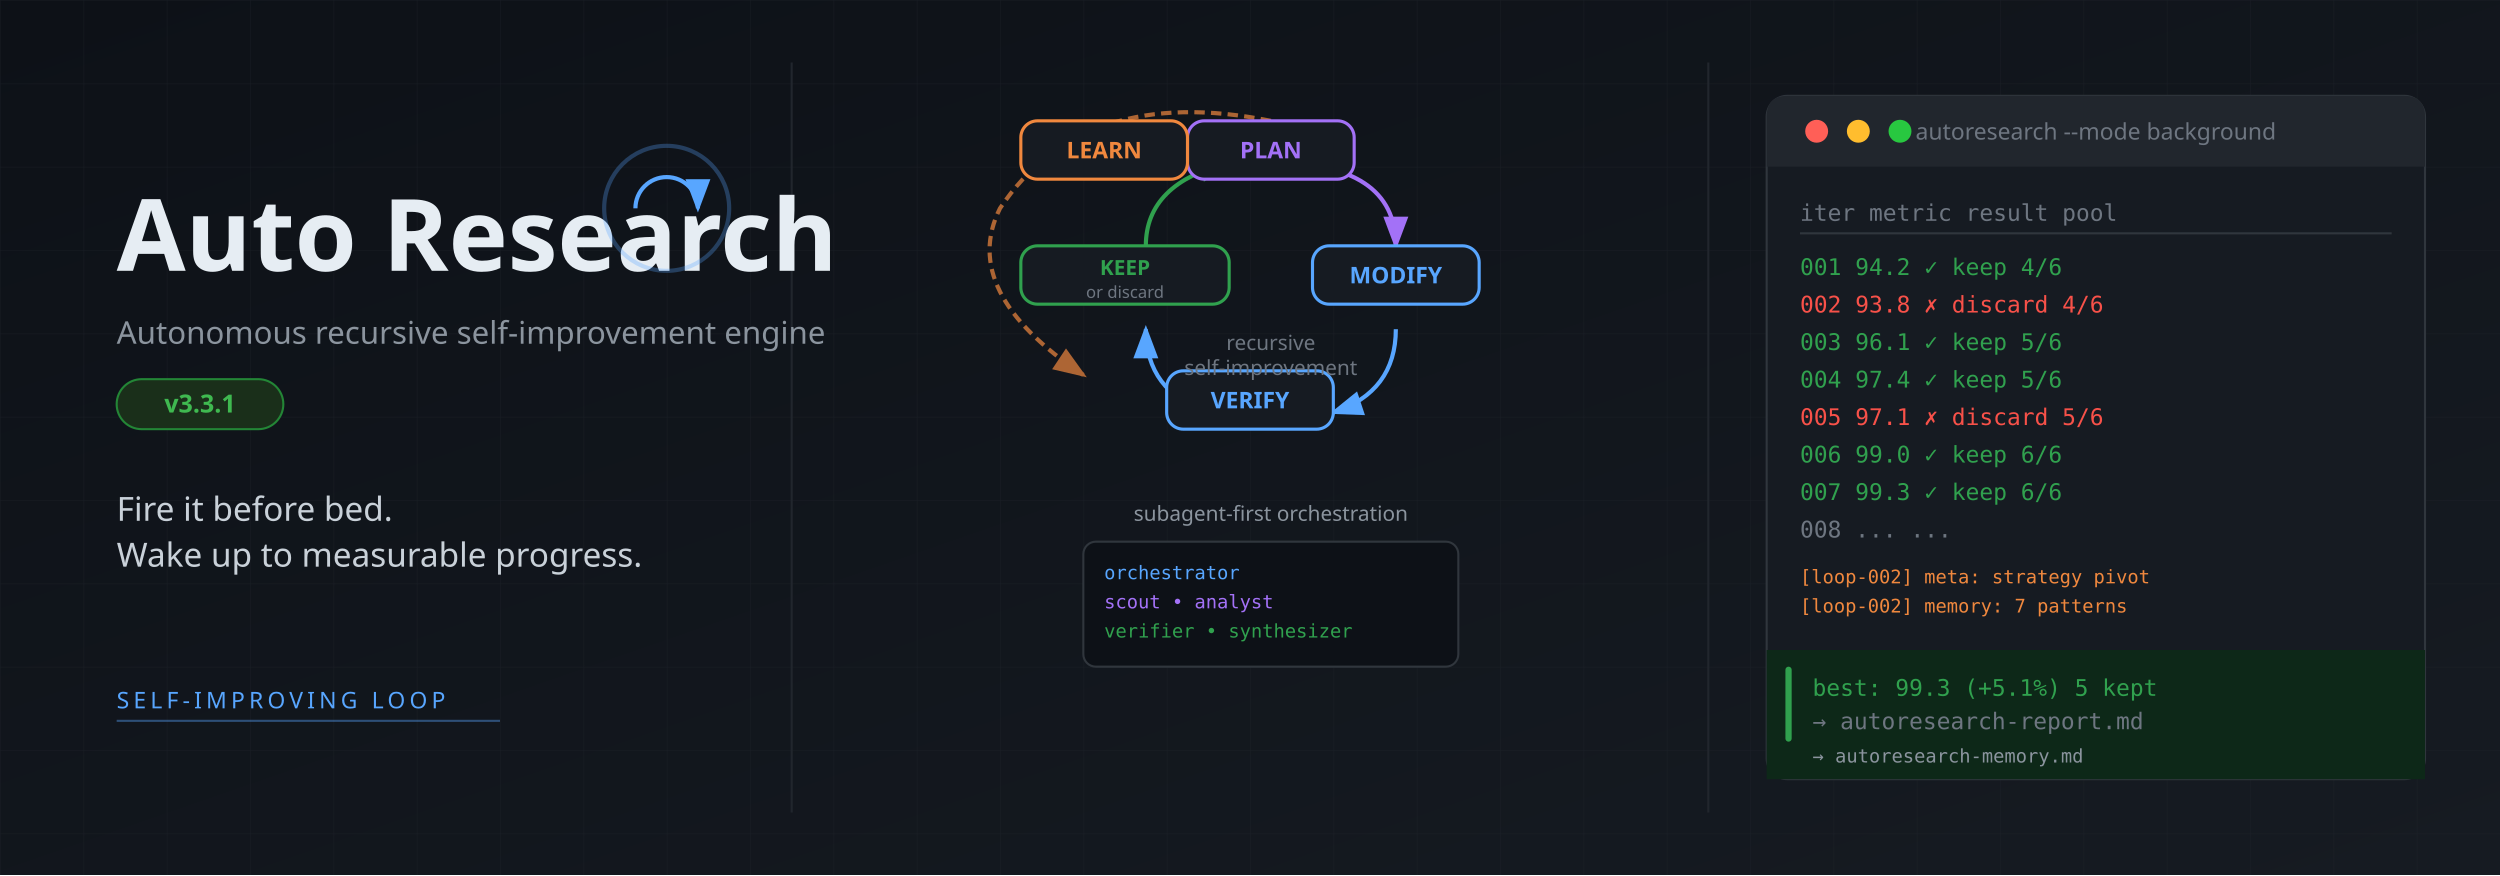
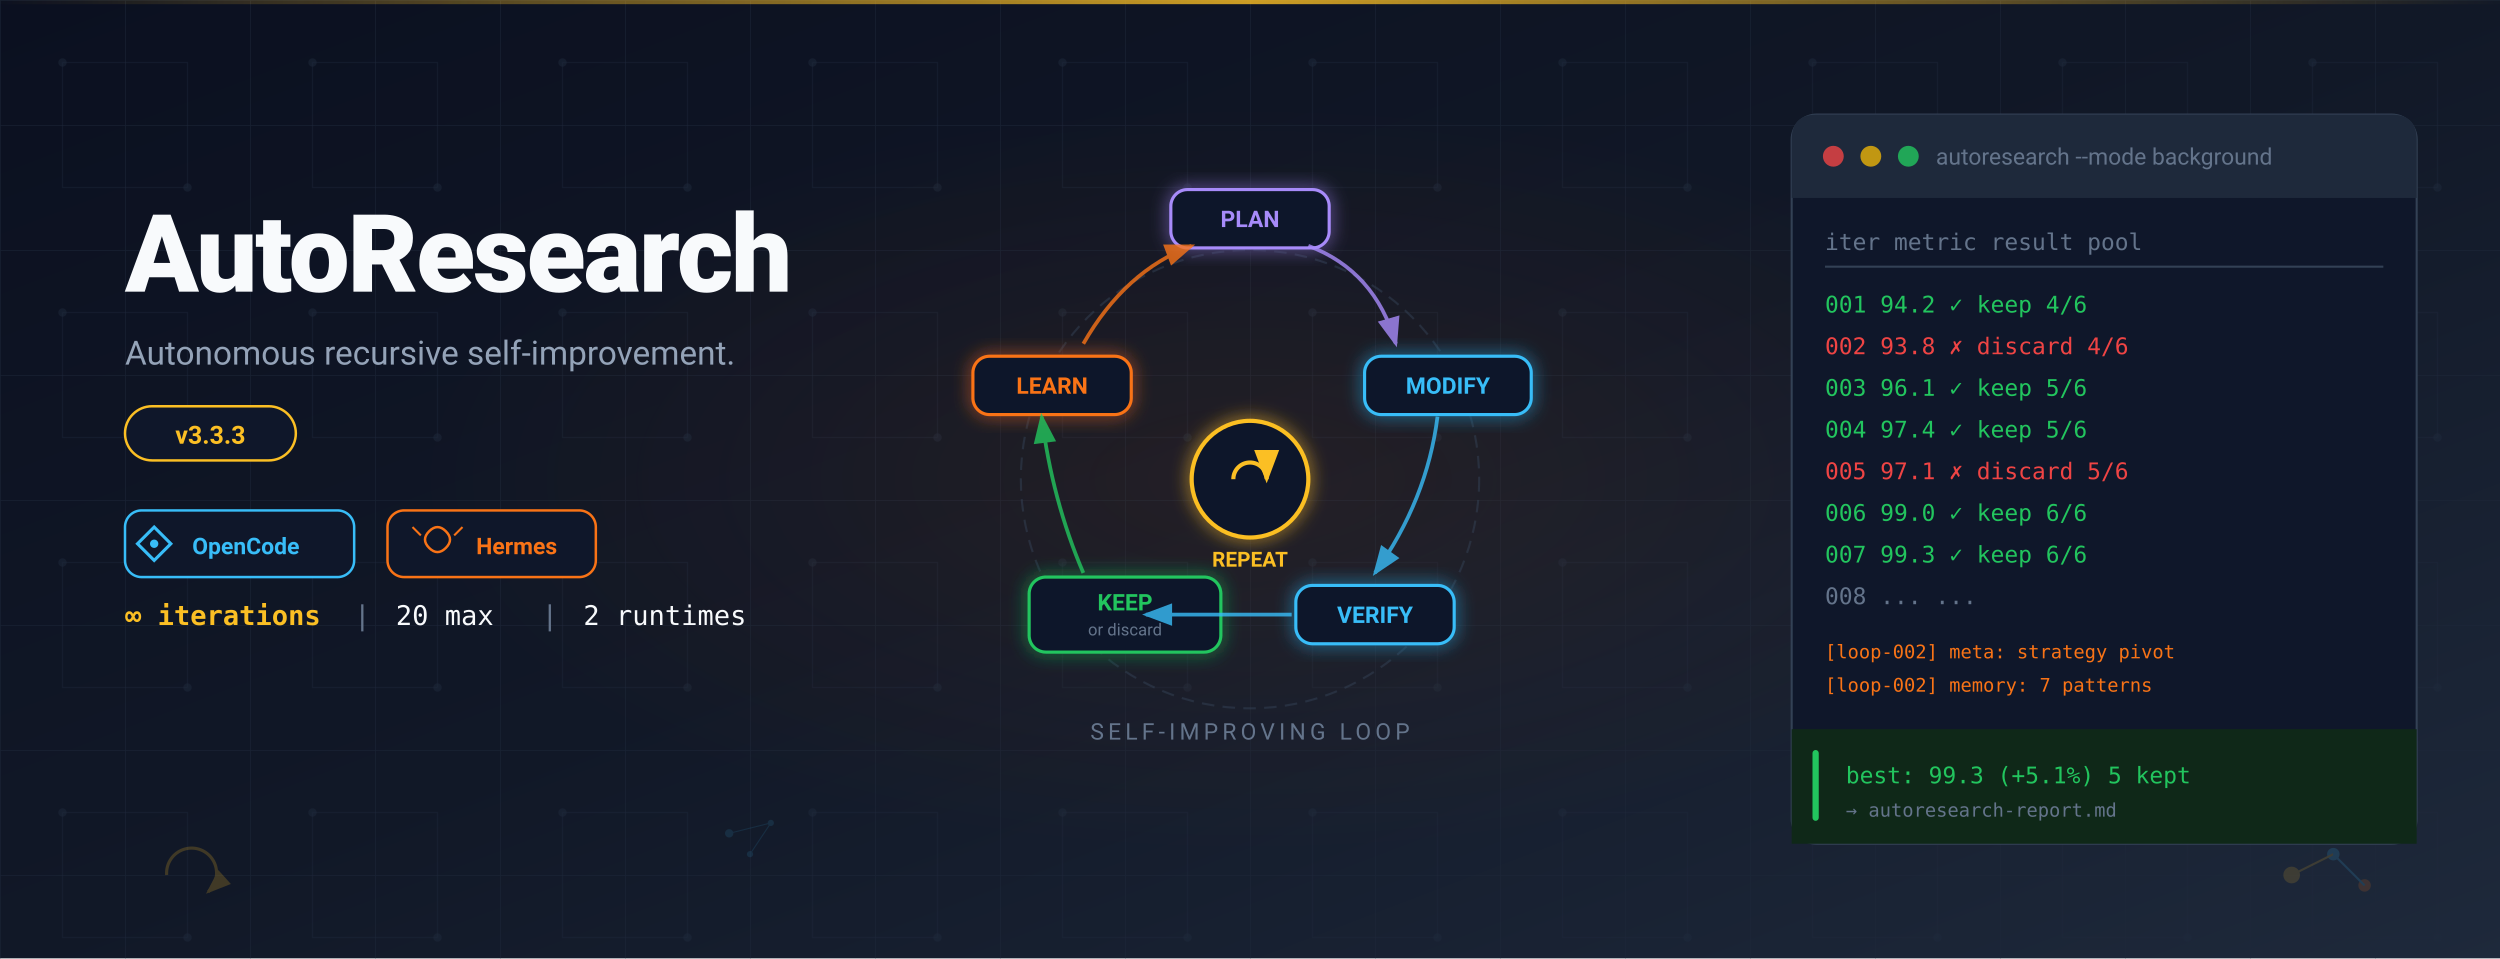
- <svg xmlns="http://www.w3.org/2000/svg" viewBox="0 0 1200 420" width="1200" height="420">
+ <svg xmlns="http://www.w3.org/2000/svg" viewBox="0 0 1200 460" width="1200" height="460">
  <defs>
    <style>
-       .ui { font-family: 'Segoe UI', system-ui, sans-serif; }
-       .mono { font-family: 'Cascadia Code', 'Fira Code', monospace; }
-       .gradient-bg { fill: url(#bgGradient); }
+       .ui { font-family: -apple-system, BlinkMacSystemFont, 'Segoe UI', Roboto, system-ui, sans-serif; }
+       .mono { font-family: 'SF Mono', 'Cascadia Code', 'Fira Code', ui-monospace, monospace; }
    </style>
-     <linearGradient id="bgGradient" x1="0%" y1="0%" x2="100%" y2="100%">
-       <stop offset="0%" style="stop-color:#0d1117;stop-opacity:1" />
-       <stop offset="100%" style="stop-color:#161b22;stop-opacity:1" />
+     <linearGradient id="bgGrad" x1="0%" y1="0%" x2="100%" y2="100%">
+       <stop offset="0%" stop-color="#0b1020" />
+       <stop offset="50%" stop-color="#111827" />
+       <stop offset="100%" stop-color="#1e293b" />
    </linearGradient>
-     <marker id="arr" markerWidth="8" markerHeight="6" refX="7" refY="3" orient="auto">
+     <radialGradient id="centerGlow" cx="50%" cy="50%" r="50%">
+       <stop offset="0%" stop-color="#f97316" stop-opacity="0.08" />
+       <stop offset="100%" stop-color="#f97316" stop-opacity="0" />
+     </radialGradient>
+     <linearGradient id="goldLine" x1="0%" y1="0%" x2="100%" y2="0%">
+       <stop offset="0%" stop-color="#fbbf24" stop-opacity="0" />
+       <stop offset="50%" stop-color="#fbbf24" stop-opacity="1" />
+       <stop offset="100%" stop-color="#fbbf24" stop-opacity="0" />
+     </linearGradient>
+     <pattern id="grid" width="60" height="60" patternUnits="userSpaceOnUse">
+       <path d="M 60 0 L 0 0 0 60" fill="none" stroke="#1e293b" stroke-width="0.8" opacity="0.6" />
+     </pattern>
+     <pattern id="circuit" width="120" height="120" patternUnits="userSpaceOnUse">
+       <circle cx="30" cy="30" r="2" fill="#1e293b" opacity="0.5" />
+       <circle cx="90" cy="90" r="2" fill="#1e293b" opacity="0.5" />
+       <path d="M 30 30 L 90 30 L 90 90" fill="none" stroke="#1e293b" stroke-width="0.6" opacity="0.4" />
+       <path d="M 30 30 L 30 90 L 90 90" fill="none" stroke="#1e293b" stroke-width="0.6" opacity="0.4" />
+     </pattern>
+     <marker id="arrow" markerWidth="8" markerHeight="6" refX="7" refY="3" orient="auto">
      <polygon points="0 0, 8 3, 0 6" fill="context-stroke" />
    </marker>
-     <filter id="glow" x="-20%" y="-20%" width="140%" height="140%">
-       <feGaussianBlur stdDeviation="3" result="blur" />
+     <filter id="nodeGlow" x="-30%" y="-30%" width="160%" height="160%">
+       <feGaussianBlur stdDeviation="4" result="blur" />
      <feMerge>
        <feMergeNode in="blur" />
        <feMergeNode in="SourceGraphic" />
      </feMerge>
    </filter>
  </defs>
-   <rect width="1200" height="420" fill="url(#bgGradient)" />
-   <pattern id="grid" width="40" height="40" patternUnits="userSpaceOnUse">
-     <path d="M 40 0 L 0 0 0 40" fill="none" stroke="#21262d" stroke-width="0.5" opacity="0.5" />
-   </pattern>
-   <rect width="1200" height="420" fill="url(#grid)" />
-   <line x1="380" y1="30" x2="380" y2="390" stroke="#21262d" stroke-width="1" />
-   <line x1="820" y1="30" x2="820" y2="390" stroke="#21262d" stroke-width="1" />
-   <text x="56" y="130" class="ui" font-size="48" font-weight="700" fill="#e6edf3">Auto Research</text>
-   <text x="56" y="165" class="ui" font-size="15" fill="#8b949e">Autonomous recursive self-improvement engine</text>
-   <rect x="56" y="182" width="80" height="24" rx="12" fill="#1a2f1a" stroke="#238636" stroke-width="1" />
-   <text x="96" y="198" class="ui" font-size="12" font-weight="600" fill="#3fb950" text-anchor="middle">v3.3.1</text>
-   <text x="56" y="250" class="ui" font-size="16" fill="#c9d1d9">Fire it before bed.</text>
-   <text x="56" y="272" class="ui" font-size="16" fill="#c9d1d9">Wake up to measurable progress.</text>
-   <text x="56" y="340" class="ui" font-size="11" fill="#58a6ff" letter-spacing="2">SELF-IMPROVING LOOP</text>
-   <line x1="56" y1="346" x2="240" y2="346" stroke="#58a6ff" stroke-width="1" opacity="0.4" />
-   <circle cx="320" cy="100" r="30" fill="none" stroke="#58a6ff" stroke-width="2" opacity="0.3" />
-   <path d="M 305 100 A 15 15 0 0 1 335 100" fill="none" stroke="#58a6ff" stroke-width="2" marker-end="url(#arr)" />
-   <path d="M 610 78 Q 670 78 670 118" fill="none" stroke="#a371f7" stroke-width="2" marker-end="url(#arr)" />
-   <path d="M 670 158 Q 670 188 640 198" fill="none" stroke="#58a6ff" stroke-width="2" marker-end="url(#arr)" />
-   <path d="M 580 198 Q 550 188 550 158" fill="none" stroke="#58a6ff" stroke-width="2" marker-end="url(#arr)" />
-   <path d="M 550 118 Q 550 88 590 78" fill="none" stroke="#30a14e" stroke-width="2" marker-end="url(#arr)" />
-   <path d="M 610 58 Q 520 40 480 100 Q 460 140 520 180" fill="none" stroke="#f0883e" stroke-width="2" stroke-dasharray="5,3" marker-end="url(#arr)" opacity="0.7" />
-   <rect x="570" y="58" width="80" height="28" rx="8" fill="#161b22" stroke="#a371f7" stroke-width="1.5" />
-   <text x="610" y="76" class="ui" font-size="11" font-weight="700" fill="#a371f7" text-anchor="middle">PLAN</text>
-   <rect x="630" y="118" width="80" height="28" rx="8" fill="#161b22" stroke="#58a6ff" stroke-width="1.5" />
-   <text x="670" y="136" class="ui" font-size="11" font-weight="700" fill="#58a6ff" text-anchor="middle">MODIFY</text>
-   <rect x="560" y="178" width="80" height="28" rx="8" fill="#161b22" stroke="#58a6ff" stroke-width="1.5" />
-   <text x="600" y="196" class="ui" font-size="11" font-weight="700" fill="#58a6ff" text-anchor="middle">VERIFY</text>
-   <rect x="490" y="118" width="100" height="28" rx="8" fill="#161b22" stroke="#30a14e" stroke-width="1.5" />
-   <text x="540" y="132" class="ui" font-size="10" font-weight="700" fill="#30a14e" text-anchor="middle">KEEP</text>
-   <text x="540" y="143" class="ui" font-size="8" fill="#6e7681" text-anchor="middle">or discard</text>
-   <rect x="490" y="58" width="80" height="28" rx="8" fill="#161b22" stroke="#f0883e" stroke-width="1.5" />
-   <text x="530" y="76" class="ui" font-size="11" font-weight="700" fill="#f0883e" text-anchor="middle">LEARN</text>
-   <text x="610" y="168" class="ui" font-size="10" fill="#6e7681" text-anchor="middle">recursive</text>
-   <text x="610" y="180" class="ui" font-size="10" fill="#6e7681" text-anchor="middle">self-improvement</text>
-   <text x="610" y="250" class="ui" font-size="10" fill="#8b949e" text-anchor="middle">subagent-first orchestration</text>
-   <rect x="520" y="260" width="180" height="60" rx="6" fill="#0d1117" stroke="#30363d" stroke-width="1" />
-   <text x="530" y="278" class="mono" font-size="9" fill="#58a6ff">orchestrator</text>
-   <text x="530" y="292" class="mono" font-size="9" fill="#a371f7">scout • analyst</text>
-   <text x="530" y="306" class="mono" font-size="9" fill="#30a14e">verifier • synthesizer</text>
-   <rect x="848" y="46" width="316" height="328" rx="10" fill="#161b22" stroke="#30363d" stroke-width="1" />
-   <path d="M 858 46 Q 848 46 848 56 L 848 80 L 1164 80 L 1164 56 Q 1164 46 1154 46 Z" fill="#21262d" />
-   <circle cx="872" cy="63" r="5.5" fill="#ff5f57" />
-   <circle cx="892" cy="63" r="5.5" fill="#ffbd2e" />
-   <circle cx="912" cy="63" r="5.5" fill="#28c840" />
-   <text x="1006" y="67" class="ui" font-size="11" fill="#6e7681" text-anchor="middle">autoresearch --mode background</text>
-   <text x="864" y="106" class="mono" font-size="11" fill="#6e7681">iter   metric    result     pool</text>
-   <line x1="864" y1="112" x2="1148" y2="112" stroke="#30363d" stroke-width="1" />
-   <text x="864" y="132" class="mono" font-size="11" fill="#30a14e">001    94.2      ✓ keep     4/6</text>
-   <text x="864" y="150" class="mono" font-size="11" fill="#f85149">002    93.8      ✗ discard  4/6</text>
-   <text x="864" y="168" class="mono" font-size="11" fill="#30a14e">003    96.1      ✓ keep     5/6</text>
-   <text x="864" y="186" class="mono" font-size="11" fill="#30a14e">004    97.4      ✓ keep     5/6</text>
-   <text x="864" y="204" class="mono" font-size="11" fill="#f85149">005    97.1      ✗ discard  5/6</text>
-   <text x="864" y="222" class="mono" font-size="11" fill="#30a14e">006    99.0      ✓ keep     6/6</text>
-   <text x="864" y="240" class="mono" font-size="11" fill="#30a14e">007    99.3      ✓ keep     6/6</text>
-   <text x="864" y="258" class="mono" font-size="11" fill="#6e7681">008    ...                  ...</text>
-   <text x="864" y="280" class="mono" font-size="9" fill="#f0883e">[loop-002] meta: strategy pivot</text>
-   <text x="864" y="294" class="mono" font-size="9" fill="#f0883e">[loop-002] memory: 7 patterns</text>
-   <rect x="848" y="312" width="316" height="62" fill="#0d2818" />
-   <rect x="857" y="320" width="3" height="36" rx="1.5" fill="#30a14e" />
-   <text x="870" y="334" class="mono" font-size="11" fill="#30a14e">best: 99.3  (+5.1%)  5 kept</text>
-   <text x="870" y="350" class="mono" font-size="11" fill="#6e7681">→ autoresearch-report.md</text>
-   <text x="870" y="366" class="mono" font-size="9" fill="#8b949e">→ autoresearch-memory.md</text>
+   <rect width="1200" height="460" fill="url(#bgGrad)" />
+   <rect width="1200" height="460" fill="url(#grid)" />
+   <rect width="1200" height="460" fill="url(#circuit)" />
+   <ellipse cx="600" cy="230" rx="400" ry="180" fill="url(#centerGlow)" />
+   <rect x="0" y="0" width="1200" height="2" fill="url(#goldLine)" opacity="0.8" />
+   <text x="60" y="140" class="ui" font-size="52" font-weight="800" fill="#f8fafc" letter-spacing="-1">AutoResearch</text>
+   <text x="60" y="175" class="ui" font-size="16" fill="#94a3b8" font-weight="400">Autonomous recursive self-improvement.</text>
+   <rect x="60" y="195" width="82" height="26" rx="13" fill="#0f172a" stroke="#fbbf24" stroke-width="1.2" />
+   <text x="101" y="213" class="ui" font-size="12" font-weight="700" fill="#fbbf24" text-anchor="middle">v3.3.3</text>
+   <g transform="translate(60, 245)">
+     <rect x="0" y="0" width="110" height="32" rx="8" fill="#0f172a" stroke="#38bdf8" stroke-width="1.2" />
+     <path d="M 14 8 L 22 16 L 14 24 L 6 16 Z" fill="none" stroke="#38bdf8" stroke-width="1.5" />
+     <circle cx="14" cy="16" r="2" fill="#38bdf8" />
+     <text x="58" y="21" class="ui" font-size="11" font-weight="600" fill="#38bdf8" text-anchor="middle">OpenCode</text>
+     <rect x="126" y="0" width="100" height="32" rx="8" fill="#0f172a" stroke="#f97316" stroke-width="1.2" />
+     <path d="M 146 10 Q 150 6 154 10 Q 158 14 154 18 Q 150 22 146 18 Q 142 14 146 10" fill="none" stroke="#f97316" stroke-width="1.2" />
+     <path d="M 142 12 L 138 8 M 158 12 L 162 8" fill="none" stroke="#f97316" stroke-width="1" />
+     <text x="188" y="21" class="ui" font-size="11" font-weight="600" fill="#f97316" text-anchor="middle">Hermes</text>
+   </g>
+   <g transform="translate(60, 300)">
+     <text x="0" y="0" class="mono" font-size="13" fill="#fbbf24" font-weight="600">∞ iterations</text>
+     <text x="110" y="0" class="mono" font-size="13" fill="#64748b">|</text>
+     <text x="130" y="0" class="mono" font-size="13" fill="#f8fafc">20 max</text>
+     <text x="200" y="0" class="mono" font-size="13" fill="#64748b">|</text>
+     <text x="220" y="0" class="mono" font-size="13" fill="#f8fafc">2 runtimes</text>
+   </g>
+   <circle cx="600" cy="230" r="110" fill="none" stroke="#334155" stroke-width="1" stroke-dasharray="6,4" opacity="0.5" />
+   <g transform="translate(600, 105)">
+     <rect x="-38" y="-14" width="76" height="28" rx="8" fill="#0f172a" stroke="#a78bfa" stroke-width="1.5" filter="url(#nodeGlow)" />
+     <text x="0" y="4" class="ui" font-size="11" font-weight="700" fill="#a78bfa" text-anchor="middle">PLAN</text>
+   </g>
+   <g transform="translate(695, 185)">
+     <rect x="-40" y="-14" width="80" height="28" rx="8" fill="#0f172a" stroke="#38bdf8" stroke-width="1.5" filter="url(#nodeGlow)" />
+     <text x="0" y="4" class="ui" font-size="11" font-weight="700" fill="#38bdf8" text-anchor="middle">MODIFY</text>
+   </g>
+   <g transform="translate(660, 295)">
+     <rect x="-38" y="-14" width="76" height="28" rx="8" fill="#0f172a" stroke="#38bdf8" stroke-width="1.5" filter="url(#nodeGlow)" />
+     <text x="0" y="4" class="ui" font-size="11" font-weight="700" fill="#38bdf8" text-anchor="middle">VERIFY</text>
+   </g>
+   <g transform="translate(540, 295)">
+     <rect x="-46" y="-18" width="92" height="36" rx="8" fill="#0f172a" stroke="#22c55e" stroke-width="1.5" filter="url(#nodeGlow)" />
+     <text x="0" y="-2" class="ui" font-size="11" font-weight="700" fill="#22c55e" text-anchor="middle">KEEP</text>
+     <text x="0" y="10" class="ui" font-size="8" fill="#64748b" text-anchor="middle">or discard</text>
+   </g>
+   <g transform="translate(505, 185)">
+     <rect x="-38" y="-14" width="76" height="28" rx="8" fill="#0f172a" stroke="#f97316" stroke-width="1.5" filter="url(#nodeGlow)" />
+     <text x="0" y="4" class="ui" font-size="11" font-weight="700" fill="#f97316" text-anchor="middle">LEARN</text>
+   </g>
+   <g transform="translate(600, 230)">
+     <circle cx="0" cy="0" r="28" fill="#0f172a" stroke="#fbbf24" stroke-width="2" filter="url(#nodeGlow)" />
+     <path d="M -8 0 A 8 8 0 1 1 8 0" fill="none" stroke="#fbbf24" stroke-width="2" marker-end="url(#arrow)" />
+     <text x="0" y="42" class="ui" font-size="10" fill="#fbbf24" font-weight="600" text-anchor="middle">REPEAT</text>
+   </g>
+   <path d="M 628 118 Q 660 130 670 165" fill="none" stroke="#a78bfa" stroke-width="1.8" marker-end="url(#arrow)" opacity="0.8" />
+   <path d="M 690 200 Q 685 240 660 275" fill="none" stroke="#38bdf8" stroke-width="1.8" marker-end="url(#arrow)" opacity="0.8" />
+   <path d="M 620 295 Q 580 295 550 295" fill="none" stroke="#38bdf8" stroke-width="1.8" marker-end="url(#arrow)" opacity="0.8" />
+   <path d="M 520 275 Q 505 240 500 200" fill="none" stroke="#22c55e" stroke-width="1.8" marker-end="url(#arrow)" opacity="0.8" />
+   <path d="M 520 165 Q 540 130 572 118" fill="none" stroke="#f97316" stroke-width="1.8" marker-end="url(#arrow)" opacity="0.8" />
+   <text x="600" y="355" class="ui" font-size="11" fill="#64748b" text-anchor="middle" letter-spacing="2">SELF-IMPROVING LOOP</text>
+   <rect x="860" y="55" width="300" height="350" rx="12" fill="#0f172a" stroke="#334155" stroke-width="1" />
+   <path d="M 872 55 Q 860 55 860 67 L 860 95 L 1160 95 L 1160 67 Q 1160 55 1148 55 Z" fill="#1e293b" />
+   <circle cx="880" cy="75" r="5" fill="#ef4444" opacity="0.8" />
+   <circle cx="898" cy="75" r="5" fill="#eab308" opacity="0.8" />
+   <circle cx="916" cy="75" r="5" fill="#22c55e" opacity="0.8" />
+   <text x="1010" y="79" class="ui" font-size="11" fill="#64748b" text-anchor="middle">autoresearch --mode background</text>
+   <text x="876" y="120" class="mono" font-size="11" fill="#64748b">iter   metric    result     pool</text>
+   <line x1="876" y1="128" x2="1144" y2="128" stroke="#334155" stroke-width="1" />
+   <text x="876" y="150" class="mono" font-size="11" fill="#22c55e">001    94.2      ✓ keep     4/6</text>
+   <text x="876" y="170" class="mono" font-size="11" fill="#ef4444">002    93.8      ✗ discard  4/6</text>
+   <text x="876" y="190" class="mono" font-size="11" fill="#22c55e">003    96.1      ✓ keep     5/6</text>
+   <text x="876" y="210" class="mono" font-size="11" fill="#22c55e">004    97.4      ✓ keep     5/6</text>
+   <text x="876" y="230" class="mono" font-size="11" fill="#ef4444">005    97.1      ✗ discard  5/6</text>
+   <text x="876" y="250" class="mono" font-size="11" fill="#22c55e">006    99.0      ✓ keep     6/6</text>
+   <text x="876" y="270" class="mono" font-size="11" fill="#22c55e">007    99.3      ✓ keep     6/6</text>
+   <text x="876" y="290" class="mono" font-size="11" fill="#64748b">008    ...                  ...</text>
+   <text x="876" y="316" class="mono" font-size="9" fill="#f97316">[loop-002] meta: strategy pivot</text>
+   <text x="876" y="332" class="mono" font-size="9" fill="#f97316">[loop-002] memory: 7 patterns</text>
+   <rect x="860" y="350" width="300" height="55" fill="#0f2818" rx="0 0 12 12" />
+   <rect x="870" y="360" width="3" height="34" rx="1.5" fill="#22c55e" />
+   <text x="886" y="376" class="mono" font-size="11" fill="#22c55e">best: 99.3  (+5.1%)  5 kept</text>
+   <text x="886" y="392" class="mono" font-size="9" fill="#64748b">→ autoresearch-report.md</text>
+   <g transform="translate(1100, 420)" opacity="0.15">
+     <circle cx="0" cy="0" r="4" fill="#fbbf24" />
+     <circle cx="20" cy="-10" r="3" fill="#38bdf8" />
+     <circle cx="35" cy="5" r="3" fill="#f97316" />
+     <line x1="0" y1="0" x2="20" y2="-10" stroke="#fbbf24" stroke-width="1" />
+     <line x1="20" y1="-10" x2="35" y2="5" stroke="#38bdf8" stroke-width="1" />
+   </g>
+   <g transform="translate(80, 420)" opacity="0.2">
+     <path d="M 0 0 A 12 12 0 1 1 20 8" fill="none" stroke="#fbbf24" stroke-width="1.5" marker-end="url(#arrow)" />
+   </g>
+   <g opacity="0.12">
+     <circle cx="350" cy="400" r="2" fill="#38bdf8" />
+     <circle cx="370" cy="395" r="1.5" fill="#38bdf8" />
+     <circle cx="360" cy="410" r="1.5" fill="#38bdf8" />
+     <line x1="350" y1="400" x2="370" y2="395" stroke="#38bdf8" stroke-width="0.5" />
+     <line x1="370" y1="395" x2="360" y2="410" stroke="#38bdf8" stroke-width="0.5" />
+   </g>
</svg>
